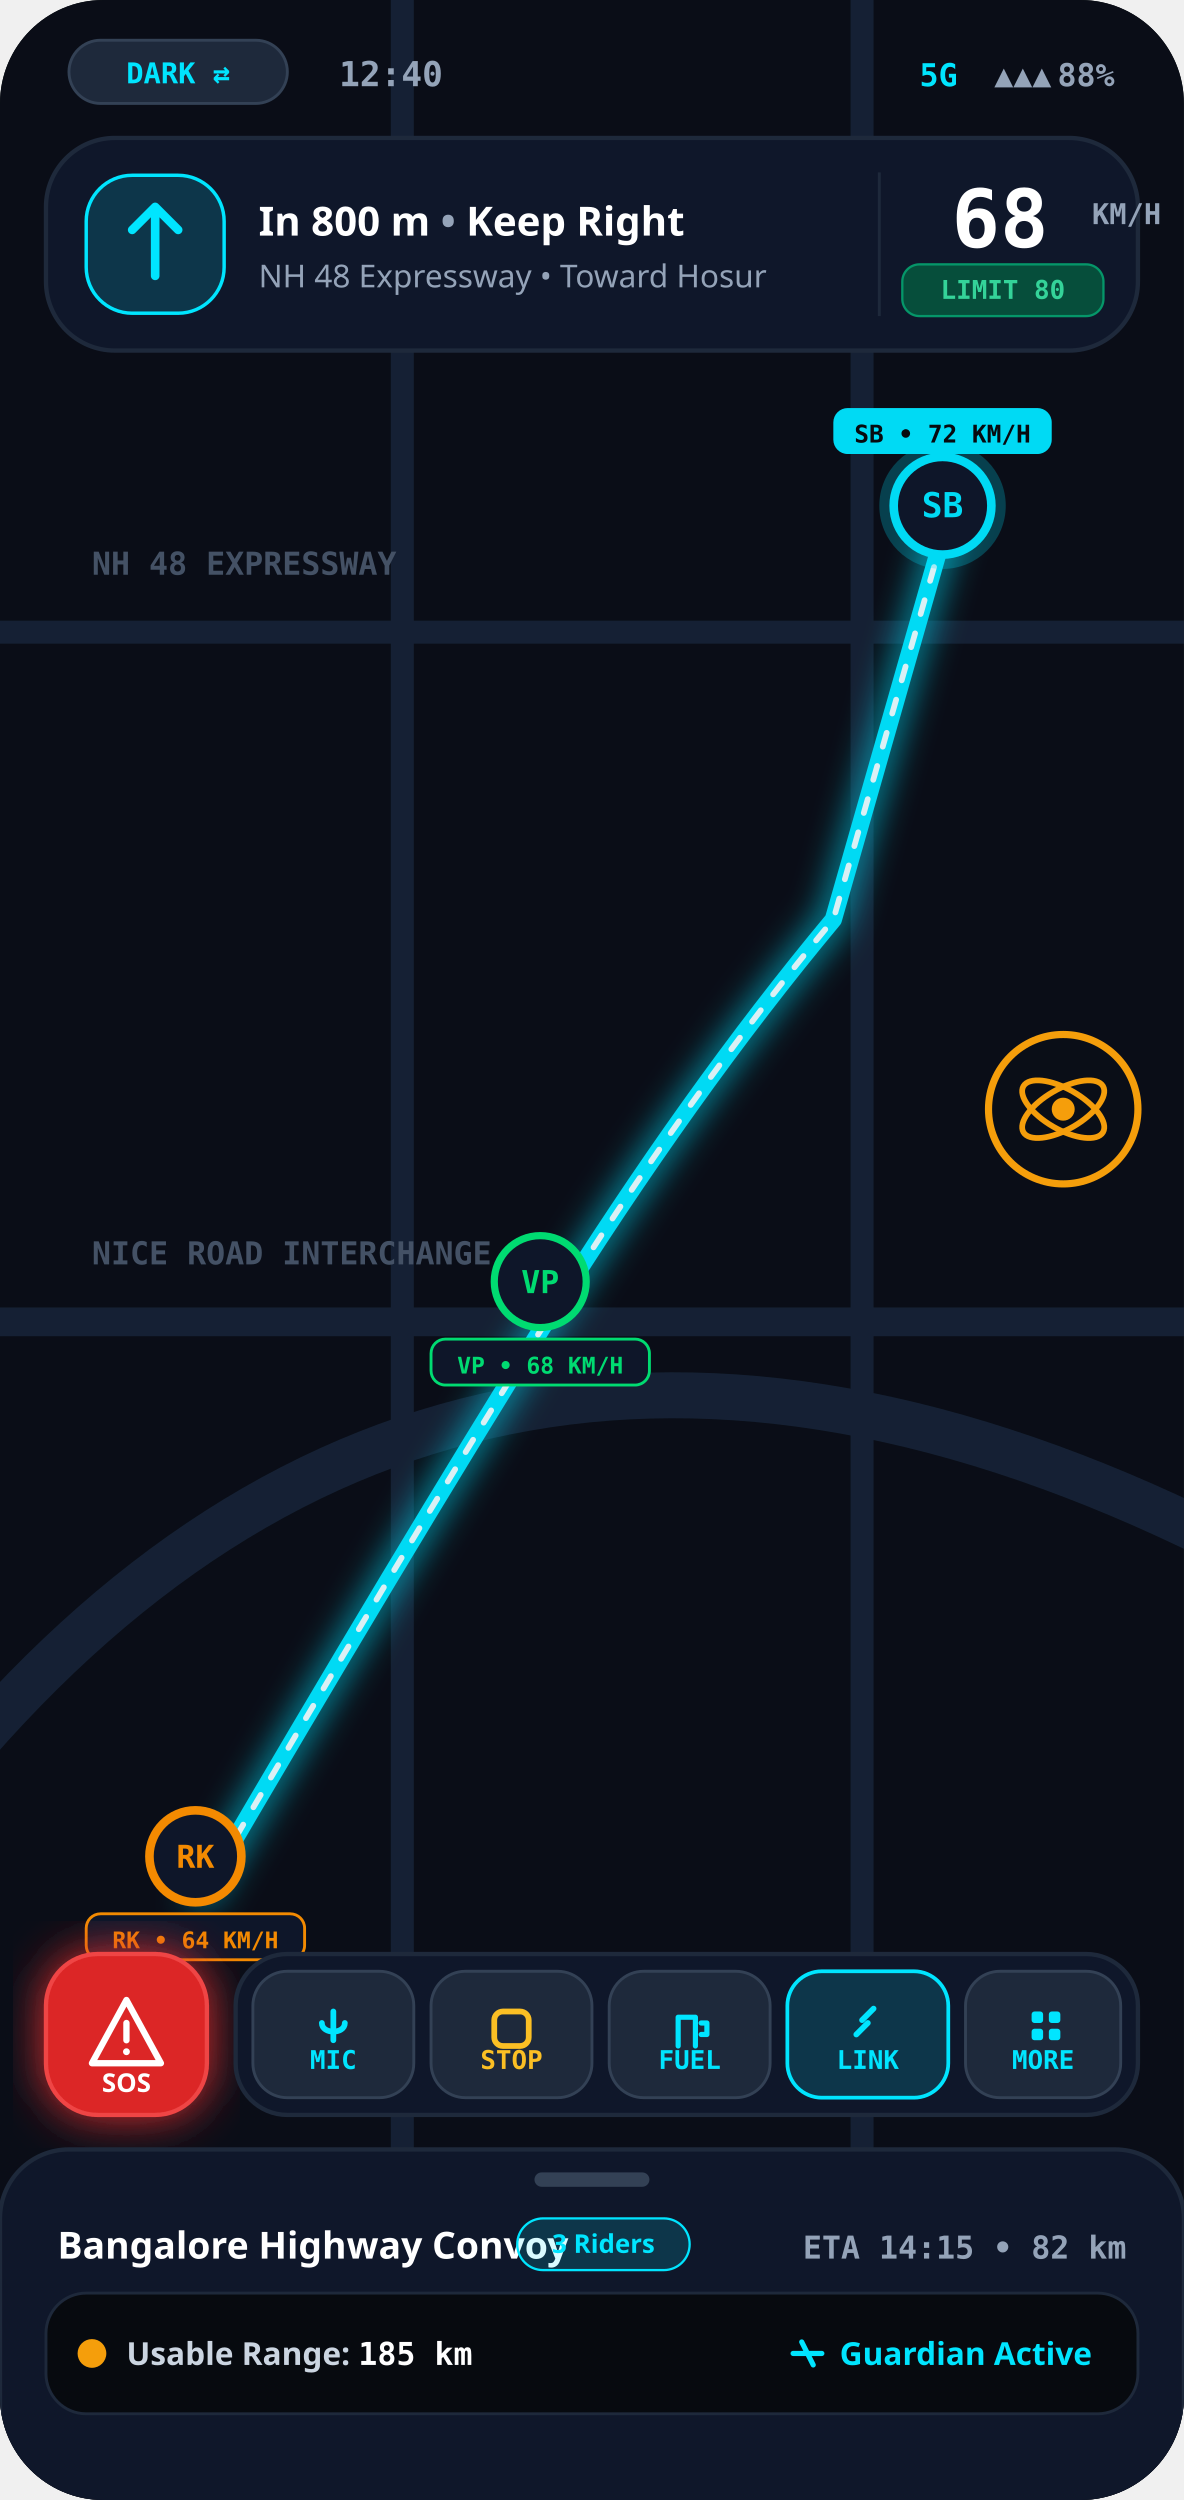
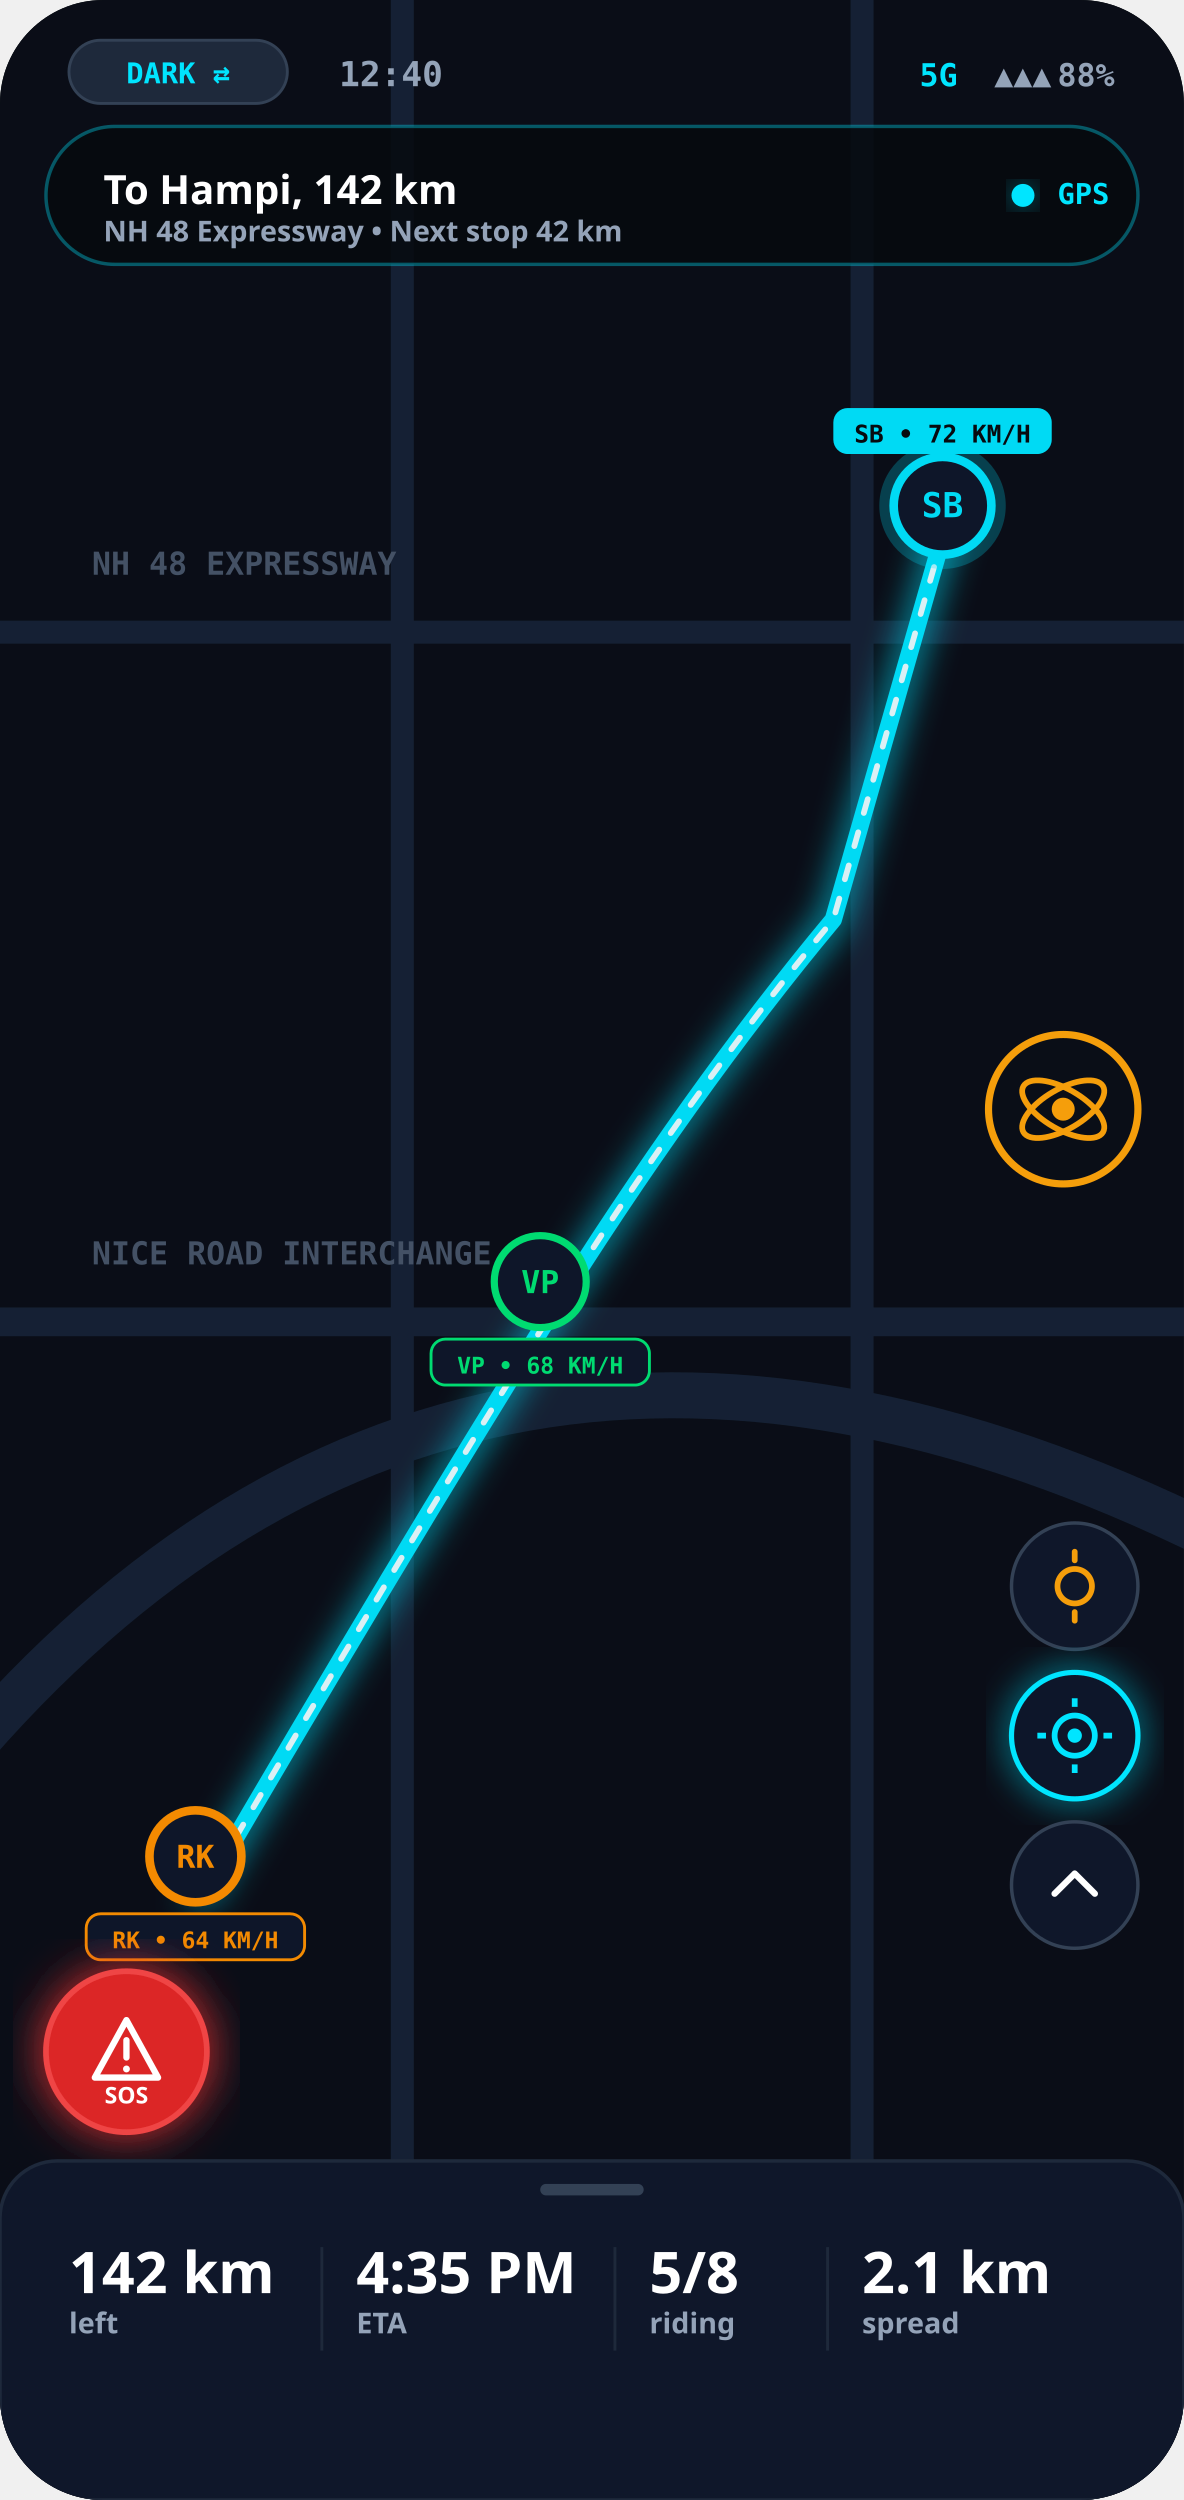
<svg xmlns="http://www.w3.org/2000/svg" width="412" height="870" viewBox="0 0 412 870" fill="none">
  <defs>
    <filter id="glow-cyan" x="-20%" y="-20%" width="140%" height="140%">
      <feGaussianBlur stdDeviation="6" result="blur" />
      <feComposite in="SourceGraphic" in2="blur" operator="over" />
    </filter>
    <filter id="glow-sos" x="-20%" y="-20%" width="140%" height="140%">
      <feGaussianBlur stdDeviation="8" result="blur" />
      <feComposite in="SourceGraphic" in2="blur" operator="over" />
    </filter>
    <filter id="glow-amber" x="-20%" y="-20%" width="140%" height="140%">
      <feGaussianBlur stdDeviation="6" result="blur" />
      <feComposite in="SourceGraphic" in2="blur" operator="over" />
    </filter>
    <filter id="glow-orbit" x="-30%" y="-30%" width="160%" height="160%">
      <feGaussianBlur stdDeviation="7" result="blur" />
      <feComposite in="SourceGraphic" in2="blur" operator="over" />
    </filter>
    <clipPath id="screen-clip">
      <rect width="412" height="870" rx="36" fill="#070A0F" />
    </clipPath>
  </defs>
  <g id="CoRoute_Cockpit_Idle_Dark" clip-path="url(#screen-clip)">
    <rect width="412" height="870" fill="#070A0F" />
    <g id="Map_Network" opacity="0.95">
      <rect width="412" height="870" fill="#0A0E17" />
      <path d="M-20 220 H432" stroke="#162235" stroke-width="8" />
      <path d="M-20 460 H432" stroke="#162235" stroke-width="10" />
      <path d="M140 -20 V890" stroke="#162235" stroke-width="8" />
      <path d="M300 -20 V890" stroke="#162235" stroke-width="8" />
      <path d="M-20 620 Q160 400 432 540" stroke="#162235" stroke-width="16" />
      <text x="32" y="200" fill="#475569" font-size="11" font-weight="700" font-family="JetBrains Mono, monospace">NH 48 EXPRESSWAY</text>
      <text x="32" y="440" fill="#475569" font-size="11" font-weight="700" font-family="JetBrains Mono, monospace">NICE ROAD INTERCHANGE</text>
      <path d="M70 660 Q140 540 190 460 T290 320 L330 180" stroke="#00E5FF" stroke-width="6" stroke-linecap="round" stroke-linejoin="round" filter="url(#glow-cyan)" />
      <path d="M70 660 Q140 540 190 460 T290 320 L330 180" stroke="#FFFFFF" stroke-width="2" stroke-linecap="round" stroke-dasharray="5 7" opacity="0.9" />
      <g id="Marker_Sweeper_RK" transform="translate(68, 646)">
        <circle r="16" fill="#0F172A" stroke="#FF9100" stroke-width="3" />
        <text y="4" text-anchor="middle" fill="#FF9100" font-size="11" font-weight="700" font-family="JetBrains Mono, monospace">RK</text>
        <rect x="-38" y="20" width="76" height="16" rx="5" fill="#0F172A" stroke="#FF9100" stroke-width="1" />
        <text y="32" text-anchor="middle" fill="#FF9100" font-size="8" font-weight="800" font-family="JetBrains Mono, monospace">RK • 64 KM/H</text>
      </g>
      <g id="Marker_Pack_VP" transform="translate(188, 446)">
        <circle r="16" fill="#0F172A" stroke="#00E676" stroke-width="2.5" />
        <text y="4" text-anchor="middle" fill="#00E676" font-size="11" font-weight="700" font-family="JetBrains Mono, monospace">VP</text>
        <rect x="-38" y="20" width="76" height="16" rx="5" fill="#0F172A" stroke="#00E676" stroke-width="1" />
        <text y="32" text-anchor="middle" fill="#00E676" font-size="8" font-weight="800" font-family="JetBrains Mono, monospace">VP • 68 KM/H</text>
      </g>
      <g id="Marker_Lead_SB" transform="translate(328, 176)">
        <circle r="22" fill="rgba(0,229,255,0.25)" />
        <circle r="17" fill="#0F172A" stroke="#00E5FF" stroke-width="3" />
        <text y="4" text-anchor="middle" fill="#00E5FF" font-size="12" font-weight="800" font-family="JetBrains Mono, monospace">SB</text>
        <rect x="-38" y="-34" width="76" height="16" rx="5" fill="#00E5FF" />
        <text y="-22" text-anchor="middle" fill="#070A0F" font-size="8.5" font-weight="900" font-family="JetBrains Mono, monospace">SB • 72 KM/H</text>
      </g>
    </g>
    <g id="System_Status_Bar" transform="translate(24, 14)">
      <g id="btn_theme_toggle">
        <rect x="0" y="0" width="76" height="22" rx="11" fill="#1E293B" stroke="#334155" stroke-width="1" />
        <text x="38" y="15" text-anchor="middle" fill="#00E5FF" font-size="10" font-weight="800" font-family="JetBrains Mono, monospace">DARK ⇄</text>
      </g>
      <text x="94" y="16" fill="#94A3B8" font-size="12" font-weight="700" font-family="JetBrains Mono, monospace">12:40</text>
      <text x="296" y="16" fill="#00E5FF" font-size="11" font-weight="800" font-family="JetBrains Mono, monospace">5G</text>
      <text x="322" y="16" fill="#94A3B8" font-size="11" font-weight="700" font-family="JetBrains Mono, monospace">▲▲▲</text>
      <text x="344" y="16" fill="#94A3B8" font-size="11" font-weight="700" font-family="JetBrains Mono, monospace">88%</text>
    </g>
-     <g id="Top_Guidance_HUD" transform="translate(16, 48)">
-       <rect width="380" height="74" rx="24" fill="#0F172A" stroke="#1E293B" stroke-width="1.5" />
-       <rect x="14" y="13" width="48" height="48" rx="16" fill="rgba(0,229,255,0.15)" stroke="#00E5FF" stroke-width="1.2" />
-       <path d="M38 24 L38 48 M38 24 L30 32 M38 24 L46 32" stroke="#00E5FF" stroke-width="3" stroke-linecap="round" stroke-linejoin="round" />
-       <text x="74" y="34" fill="#FFFFFF" font-size="14" font-weight="800" font-family="Plus Jakarta Sans, sans-serif">In 800 m <tspan fill="#94A3B8">•</tspan> Keep Right</text>
-       <text x="74" y="52" fill="#94A3B8" font-size="11" font-weight="500" font-family="Plus Jakarta Sans, sans-serif">NH 48 Expressway • Toward Hosur</text>
-       <line x1="290" y1="12" x2="290" y2="62" stroke="#1E293B" stroke-width="1" />
-       <text x="332" y="38" text-anchor="middle" fill="#FFFFFF" font-size="28" font-weight="800" font-family="JetBrains Mono, monospace">68</text>
-       <text x="364" y="30" fill="#94A3B8" font-size="10" font-weight="700" font-family="JetBrains Mono, monospace">KM/H</text>
-       <rect x="298" y="44" width="70" height="18" rx="6" fill="#064E3B" stroke="#059669" stroke-width="0.8" />
-       <text x="333" y="56" text-anchor="middle" fill="#34D399" font-size="9" font-weight="800" font-family="JetBrains Mono, monospace">LIMIT 80</text>
+     <g id="Minimal_Cockpit_Top_Bar" transform="translate(16, 44)">
+       <rect width="380" height="48" rx="24" fill="rgba(7,10,15,0.85)" stroke="rgba(0,229,255,0.35)" stroke-width="1.2" />
+       <text x="20" y="27" fill="#FFFFFF" font-size="14" font-weight="800" font-family="Plus Jakarta Sans, sans-serif">To Hampi, 142 km</text>
+       <text x="20" y="40" fill="#94A3B8" font-size="10" font-weight="600" font-family="Plus Jakarta Sans, sans-serif">NH 48 Expressway • Next stop 42 km</text>
+       <circle cx="340" cy="24" r="4" fill="#00E5FF" filter="url(#glow-cyan)" />
+       <text x="352" y="27" fill="#00E5FF" font-size="10" font-weight="800" font-family="JetBrains Mono, monospace">GPS</text>
    </g>
    <g id="btn_orbit_fab" transform="translate(344, 360)">
      <circle cx="26" cy="26" r="26" fill="#0A0E17" stroke="#F59E0B" stroke-width="2.5" />
      <g transform="translate(26, 26)">
        <ellipse rx="16" ry="7" fill="none" stroke="#F59E0B" stroke-width="2" transform="rotate(-30)" />
        <ellipse rx="16" ry="7" fill="none" stroke="#F59E0B" stroke-width="2" transform="rotate(30)" />
        <circle r="4" fill="#F59E0B" />
      </g>
    </g>
-     <g id="Bottom_Cockpit_Controls" transform="translate(0, 680)">
-       <g id="Dock_Row" transform="translate(16, 0)">
-         <g id="btn_dock_sos">
-           <rect width="56" height="56" rx="18" fill="#DC2626" stroke="#EF4444" stroke-width="1.5" filter="url(#glow-sos)" />
-           <path d="M28 16 L40 38 H16 Z" fill="none" stroke="#FFFFFF" stroke-width="2.2" stroke-linejoin="round" />
-           <line x1="28" y1="24" x2="28" y2="30" stroke="#FFFFFF" stroke-width="2.2" stroke-linecap="round" />
-           <circle cx="28" cy="34" r="1.2" fill="#FFFFFF" />
-           <text x="28" y="48" text-anchor="middle" fill="#FFFFFF" font-size="9" font-weight="800" font-family="Plus Jakarta Sans, sans-serif">SOS</text>
+     <g id="Map_Side_Controls" transform="translate(352, 530)">
+       <g id="btn_side_brightness" transform="translate(0, 0)">
+         <circle cx="22" cy="22" r="22" fill="#0F172A" stroke="#334155" stroke-width="1.2" />
+         <circle cx="22" cy="22" r="6" fill="none" stroke="#F59E0B" stroke-width="2" />
+         <line x1="22" y1="10" x2="22" y2="13" stroke="#F59E0B" stroke-width="2" stroke-linecap="round" />
+         <line x1="22" y1="31" x2="22" y2="34" stroke="#F59E0B" stroke-width="2" stroke-linecap="round" />
+       </g>
+       <g id="btn_side_recenter" transform="translate(0, 52)">
+         <circle cx="22" cy="22" r="22" fill="#0F172A" stroke="#00E5FF" stroke-width="1.8" filter="url(#glow-cyan)" />
+         <circle cx="22" cy="22" r="7" fill="none" stroke="#00E5FF" stroke-width="2" />
+         <circle cx="22" cy="22" r="2.5" fill="#00E5FF" />
+         <line x1="22" y1="9" x2="22" y2="12" stroke="#00E5FF" stroke-width="2" />
+         <line x1="22" y1="32" x2="22" y2="35" stroke="#00E5FF" stroke-width="2" />
+         <line x1="9" y1="22" x2="12" y2="22" stroke="#00E5FF" stroke-width="2" />
+         <line x1="32" y1="22" x2="35" y2="22" stroke="#00E5FF" stroke-width="2" />
+       </g>
+       <g id="btn_side_sheet" transform="translate(0, 104)">
+         <circle cx="22" cy="22" r="22" fill="#0F172A" stroke="#334155" stroke-width="1.2" />
+         <path d="M15 25 L22 18 L29 25" fill="none" stroke="#FFFFFF" stroke-width="2.2" stroke-linecap="round" stroke-linejoin="round" />
+       </g>
+     </g>
+     <g id="btn_cockpit_sos" transform="translate(16, 686)">
+       <circle cx="28" cy="28" r="28" fill="#DC2626" stroke="#EF4444" stroke-width="2" filter="url(#glow-sos)" />
+       <path d="M28 17 L39 37 H17 Z" fill="none" stroke="#FFFFFF" stroke-width="2.2" stroke-linejoin="round" />
+       <line x1="28" y1="24" x2="28" y2="30" stroke="#FFFFFF" stroke-width="2.2" stroke-linecap="round" />
+       <circle cx="28" cy="34" r="1.2" fill="#FFFFFF" />
+       <text x="28" y="46" text-anchor="middle" fill="#FFFFFF" font-size="8" font-weight="900" font-family="Plus Jakarta Sans, sans-serif">SOS</text>
+     </g>
+     <g id="Collapsed_Bottom_Sheet" transform="translate(0, 752)">
+       <path d="M0 20 C0 8.954 8.954 0 20 0 H392 C403.046 0 412 8.954 412 20 V118 H0 Z" fill="#0F172A" stroke="#1E293B" stroke-width="1.2" />
+       <rect x="188" y="8" width="36" height="4" rx="2" fill="#334155" />
+       <g id="Metrics_2x2_Grid" transform="translate(24, 22)">
+         <g id="metric_remaining" transform="translate(0, 0)">
+           <text x="0" y="24" fill="#FFFFFF" font-size="20" font-weight="900" font-family="Plus Jakarta Sans, sans-serif">142 km</text>
+           <text x="0" y="38" fill="#94A3B8" font-size="10" font-weight="700" font-family="Plus Jakarta Sans, sans-serif">left</text>
        </g>
-         <g id="Shortcuts_Dock" transform="translate(66, 0)">
-           <rect width="314" height="56" rx="18" fill="#0F172A" stroke="#1E293B" stroke-width="1.5" />
-           <g id="btn_dock_mic" transform="translate(6, 6)">
-             <rect width="56" height="44" rx="12" fill="#1E293B" stroke="#334155" stroke-width="1" />
-             <path d="M28 14 V24 M24 18 C24 22 32 22 32 18" stroke="#00E5FF" stroke-width="2" stroke-linecap="round" />
-             <text x="28" y="34" text-anchor="middle" fill="#00E5FF" font-size="9" font-weight="800" font-family="JetBrains Mono, monospace">MIC</text>
-           </g>
-           <g id="btn_dock_stop" transform="translate(68, 6)">
-             <rect width="56" height="44" rx="12" fill="#1E293B" stroke="#334155" stroke-width="1" />
-             <rect x="22" y="14" width="12" height="12" rx="3" stroke="#FBBF24" stroke-width="2" fill="none" />
-             <text x="28" y="34" text-anchor="middle" fill="#FBBF24" font-size="9" font-weight="800" font-family="JetBrains Mono, monospace">STOP</text>
-           </g>
-           <g id="btn_dock_fuel" transform="translate(130, 6)">
-             <rect width="56" height="44" rx="12" fill="#1E293B" stroke="#334155" stroke-width="1" />
-             <path d="M24 26 V16 H30 V26 M32 18 H34 V22 H32" stroke="#00E5FF" stroke-width="1.8" stroke-linecap="round" stroke-linejoin="round" />
-             <text x="28" y="34" text-anchor="middle" fill="#00E5FF" font-size="9" font-weight="800" font-family="JetBrains Mono, monospace">FUEL</text>
-           </g>
-           <g id="btn_dock_guardian" transform="translate(192, 6)">
-             <rect width="56" height="44" rx="12" fill="rgba(0,229,255,0.15)" stroke="#00E5FF" stroke-width="1.3" />
-             <path d="M24 22 L28 18 M26 17 L30 13" stroke="#00E5FF" stroke-width="2" stroke-linecap="round" />
-             <text x="28" y="34" text-anchor="middle" fill="#00E5FF" font-size="9" font-weight="900" font-family="JetBrains Mono, monospace">LINK</text>
-           </g>
-           <g id="btn_dock_more" transform="translate(254, 6)">
-             <rect width="54" height="44" rx="12" fill="#1E293B" stroke="#334155" stroke-width="1" />
-             <rect x="23" y="14" width="4" height="4" rx="1" fill="#00E5FF" />
-             <rect x="29" y="14" width="4" height="4" rx="1" fill="#00E5FF" />
-             <rect x="23" y="20" width="4" height="4" rx="1" fill="#00E5FF" />
-             <rect x="29" y="20" width="4" height="4" rx="1" fill="#00E5FF" />
-             <text x="27" y="34" text-anchor="middle" fill="#00E5FF" font-size="9" font-weight="800" font-family="JetBrains Mono, monospace">MORE</text>
-           </g>
+         <line x1="88" y1="8" x2="88" y2="44" stroke="#1E293B" stroke-width="1" />
+         <g id="metric_eta" transform="translate(100, 0)">
+           <text x="0" y="24" fill="#FFFFFF" font-size="20" font-weight="900" font-family="Plus Jakarta Sans, sans-serif">4:35 PM</text>
+           <text x="0" y="38" fill="#94A3B8" font-size="10" font-weight="700" font-family="Plus Jakarta Sans, sans-serif">ETA</text>
        </g>
-       </g>
-       <g id="Collapsed_Bottom_Sheet" transform="translate(0, 68)">
-         <path d="M0 24 C0 10.745 10.745 0 24 0 H388 C401.255 0 412 10.745 412 24 V130 H0 Z" fill="#0F172A" stroke="#1E293B" stroke-width="1.5" />
-         <rect x="186" y="8" width="40" height="5" rx="2.5" fill="#334155" />
-         <g id="btn_convoy_header">
-           <text x="20" y="38" fill="#FFFFFF" font-size="13" font-weight="800" font-family="Plus Jakarta Sans, sans-serif">Bangalore Highway Convoy</text>
-           <rect x="180" y="24" width="60" height="18" rx="9" fill="rgba(0,229,255,0.15)" stroke="#00E5FF" stroke-width="0.8" />
-           <text x="210" y="36" text-anchor="middle" fill="#00E5FF" font-size="9" font-weight="800" font-family="Plus Jakarta Sans, sans-serif">3 Riders</text>
-           <text x="392" y="38" text-anchor="end" fill="#94A3B8" font-size="11" font-weight="700" font-family="JetBrains Mono, monospace">ETA 14:15 • 82 km</text>
+         <line x1="190" y1="8" x2="190" y2="44" stroke="#1E293B" stroke-width="1" />
+         <g id="metric_riding" transform="translate(202, 0)">
+           <text x="0" y="24" fill="#FFFFFF" font-size="20" font-weight="900" font-family="Plus Jakarta Sans, sans-serif">5/8</text>
+           <text x="0" y="38" fill="#94A3B8" font-size="10" font-weight="700" font-family="Plus Jakarta Sans, sans-serif">riding</text>
        </g>
-         <g id="btn_fuel_strip" transform="translate(16, 50)">
-           <rect width="380" height="42" rx="14" fill="#070A0F" stroke="#1E293B" stroke-width="1" />
-           <circle cx="16" cy="21" r="5" fill="#F59E0B" />
-           <text x="28" y="25" fill="#CBD5E1" font-size="11" font-weight="600" font-family="Plus Jakarta Sans, sans-serif">Usable Range: <tspan fill="#FFFFFF" font-weight="800" font-family="JetBrains Mono, monospace">185 km</tspan>
-           </text>
-           <path d="M260 21 L270 21 M263 17 L267 25" stroke="#00E5FF" stroke-width="1.8" stroke-linecap="round" />
-           <text x="364" y="25" text-anchor="end" fill="#00E5FF" font-size="11" font-weight="800" font-family="Plus Jakarta Sans, sans-serif">Guardian Active</text>
+         <line x1="264" y1="8" x2="264" y2="44" stroke="#1E293B" stroke-width="1" />
+         <g id="metric_spread" transform="translate(276, 0)">
+           <text x="0" y="24" fill="#FFFFFF" font-size="20" font-weight="900" font-family="Plus Jakarta Sans, sans-serif">2.1 km</text>
+           <text x="0" y="38" fill="#94A3B8" font-size="10" font-weight="700" font-family="Plus Jakarta Sans, sans-serif">spread</text>
        </g>
      </g>
    </g>
  </g>
</svg>
